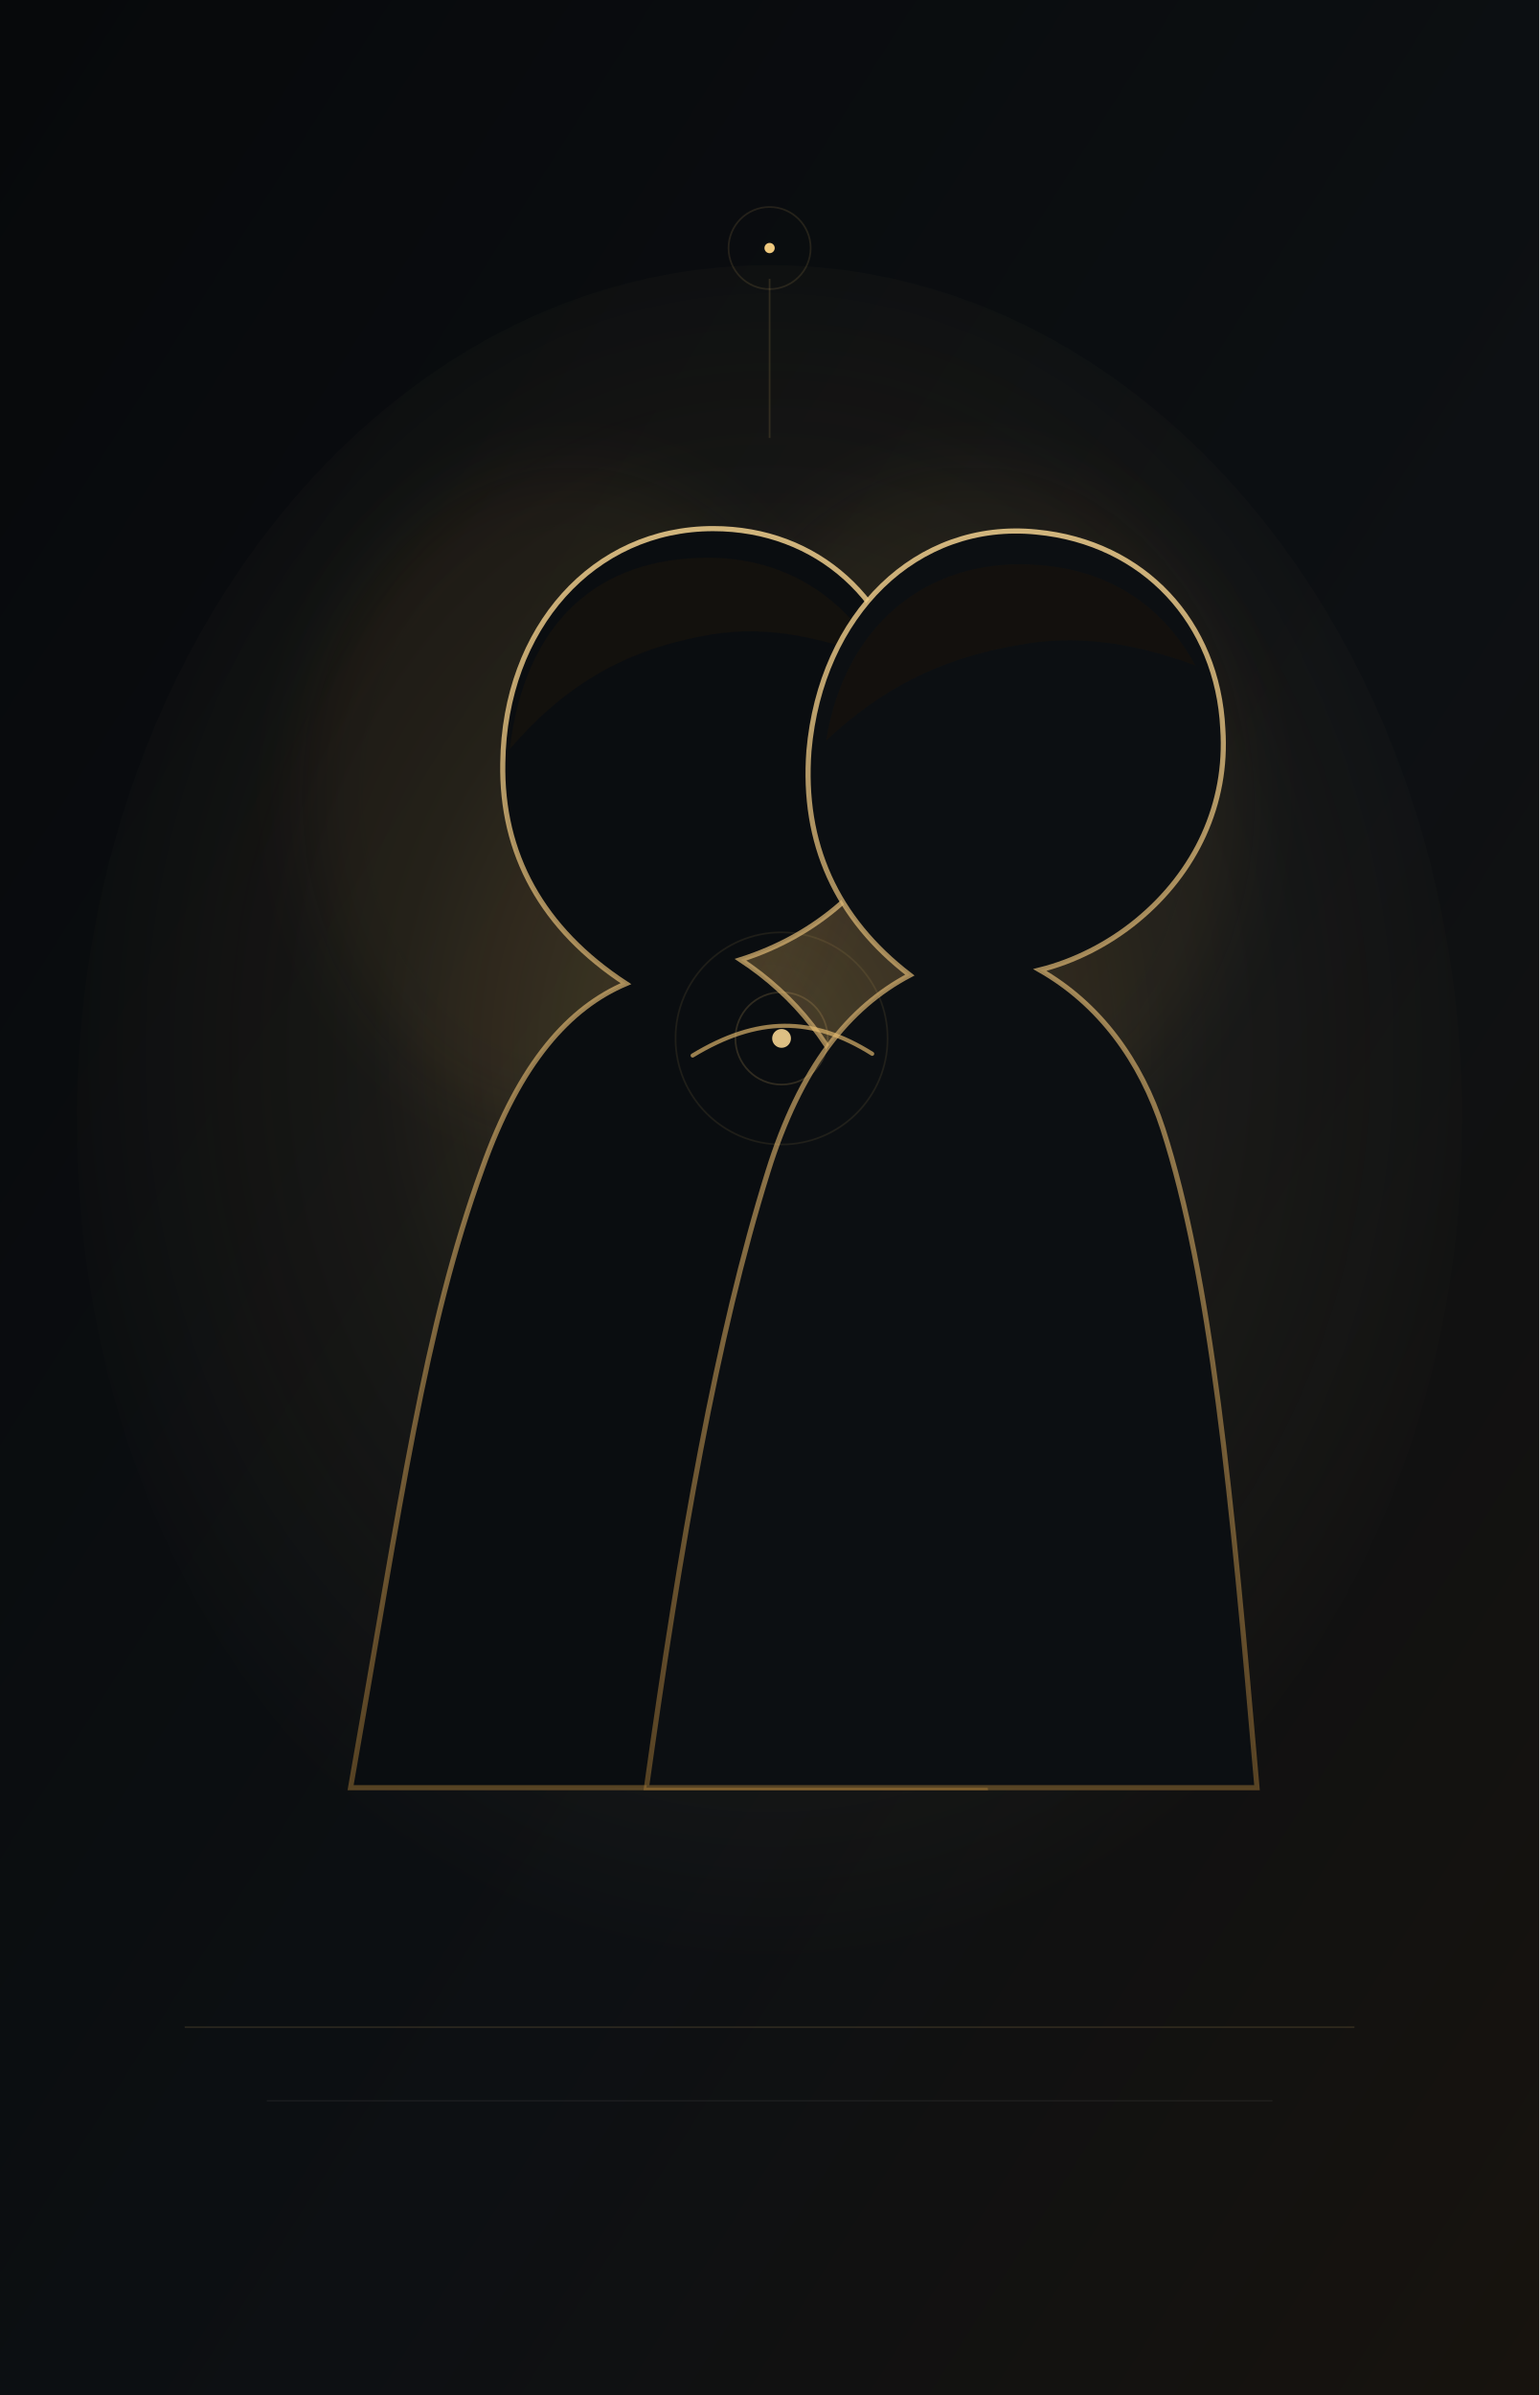
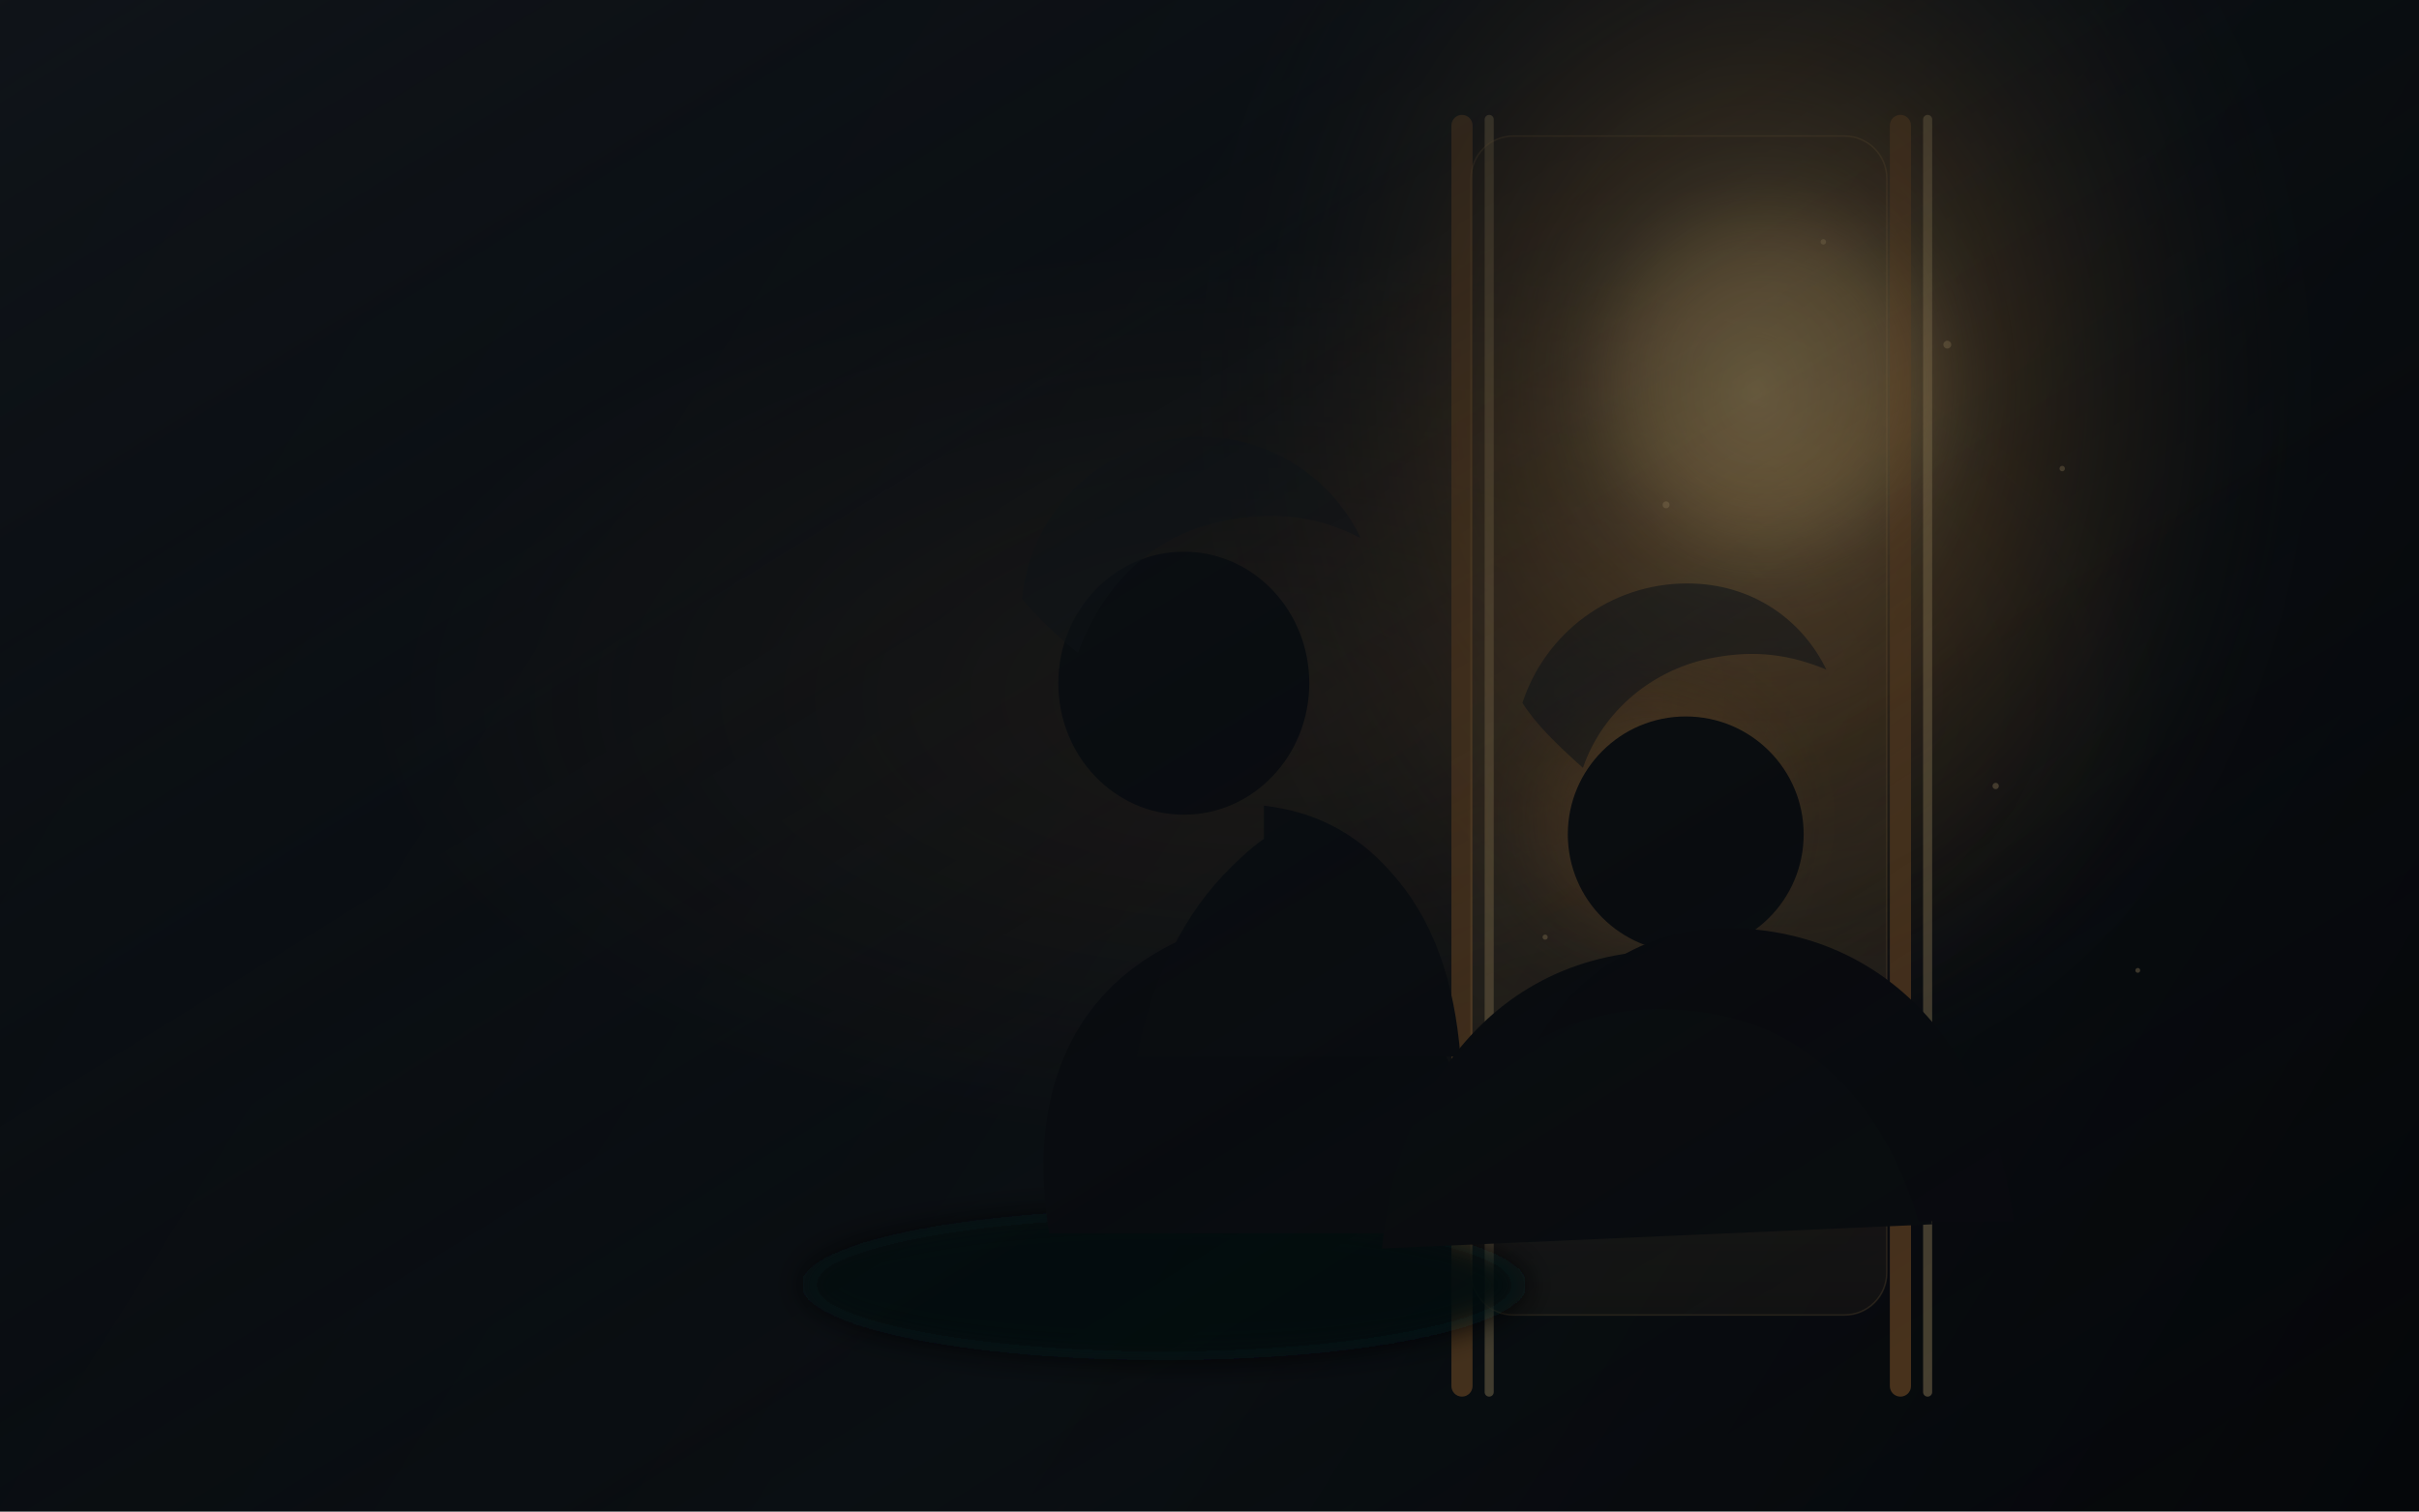
- <svg xmlns="http://www.w3.org/2000/svg" viewBox="0 0 900 1400" role="img" aria-labelledby="title desc">
+ <svg xmlns="http://www.w3.org/2000/svg" viewBox="0 0 1600 1000" fill="none">
  <defs>
-     <linearGradient id="bg" x1="0" y1="0" x2="1" y2="1">
-       <stop offset="0" stop-color="#07090b" />
-       <stop offset="0.6" stop-color="#0d1013" />
-       <stop offset="1" stop-color="#17130e" />
+     <linearGradient id="bg" x1="0" y1="0" x2="1600" y2="1000" gradientUnits="userSpaceOnUse">
+       <stop stop-color="#080B10" />
+       <stop offset="0.56" stop-color="#0B1014" />
+       <stop offset="1" stop-color="#05070A" />
    </linearGradient>
-     <radialGradient id="glow" cx="50%" cy="46%" r="54%">
-       <stop offset="0" stop-color="#dcb469" stop-opacity=".26" />
-       <stop offset=".52" stop-color="#dcb469" stop-opacity=".07" />
-       <stop offset="1" stop-color="#dcb469" stop-opacity="0" />
+     <linearGradient id="window" x1="1100" y1="0" x2="1100" y2="1000" gradientUnits="userSpaceOnUse">
+       <stop stop-color="#2A1E14" />
+       <stop offset="0.35" stop-color="#7E5831" />
+       <stop offset="0.67" stop-color="#D0A15E" stop-opacity="0.9" />
+       <stop offset="1" stop-color="#0A0D10" />
+     </linearGradient>
+     <radialGradient id="glow" cx="0" cy="0" r="1" gradientUnits="userSpaceOnUse" gradientTransform="translate(1160 260) rotate(90) scale(480 380)">
+       <stop stop-color="#F6D58F" stop-opacity="0.55" />
+       <stop offset="0.45" stop-color="#C98A3E" stop-opacity="0.25" />
+       <stop offset="1" stop-color="#12161A" stop-opacity="0" />
    </radialGradient>
-     <linearGradient id="line" x1="0" y1="0" x2="0" y2="1">
-       <stop offset="0" stop-color="#f0cf8e" stop-opacity=".86" />
-       <stop offset="1" stop-color="#a77a38" stop-opacity=".48" />
+     <radialGradient id="glow2" cx="0" cy="0" r="1" gradientUnits="userSpaceOnUse" gradientTransform="translate(840 460) rotate(90) scale(300 600)">
+       <stop stop-color="#A26A36" stop-opacity="0.18" />
+       <stop offset="1" stop-color="#A26A36" stop-opacity="0" />
+     </radialGradient>
+     <filter id="blur24" x="-30%" y="-30%" width="160%" height="160%">
+       <feGaussianBlur stdDeviation="24" />
+     </filter>
+     <filter id="blur10" x="-30%" y="-30%" width="160%" height="160%">
+       <feGaussianBlur stdDeviation="10" />
+     </filter>
+     <linearGradient id="edge" x1="0" y1="0" x2="1" y2="1">
+       <stop stop-color="#11161B" stop-opacity="0.8" />
+       <stop offset="1" stop-color="#030507" stop-opacity="0" />
    </linearGradient>
-     <filter id="blur">
-       <feGaussianBlur stdDeviation="18" />
-     </filter>
  </defs>
-   <rect width="900" height="1400" fill="url(#bg)" />
-   <ellipse cx="450" cy="655" rx="405" ry="500" fill="url(#glow)" />
-   <ellipse cx="334" cy="465" rx="155" ry="190" fill="#c99646" opacity=".06" filter="url(#blur)" />
-   <ellipse cx="568" cy="470" rx="160" ry="195" fill="#c99646" opacity=".06" filter="url(#blur)" />
-   <path d="M205 1045 C235 875 248 777 282 683 C304 621 333 589 366 575 C317 543 293 499 294 446 C295 367 347 309 417 309 C478 309 524 351 533 413 C539 455 525 498 492 528 C475 543 455 554 433 561 C465 582 489 612 503 651 C534 738 551 867 576 1045 Z" fill="#0a0d10" stroke="url(#line)" stroke-width="3" />
-   <path d="M298 438 C307 363 350 326 414 326 C459 326 494 349 514 385 C475 371 444 365 410 372 C363 381 329 402 298 438 Z" fill="#15110c" opacity=".8" />
-   <path d="M378 1045 C398 902 419 781 449 685 C468 624 496 589 532 570 C489 537 469 493 473 439 C480 359 536 304 606 311 C669 317 712 364 715 426 C718 470 699 510 665 538 C648 552 628 562 608 567 C643 587 667 620 680 660 C708 747 720 872 735 1045 Z" fill="#0c0f12" stroke="url(#line)" stroke-width="3" />
-   <path d="M483 433 C494 365 542 327 603 330 C648 332 680 354 699 389 C661 375 628 371 596 377 C548 385 514 404 483 433 Z" fill="#15110c" opacity=".78" />
-   <path d="M405 617 C443 594 475 594 510 616" fill="none" stroke="#e6bc70" stroke-width="2.4" stroke-linecap="round" opacity=".66" />
-   <circle cx="457" cy="607" r="5.5" fill="#f0cf8e" opacity=".92" />
-   <circle cx="457" cy="607" r="27" fill="none" stroke="#dcb469" stroke-width="1" opacity=".18" />
-   <circle cx="457" cy="607" r="62" fill="none" stroke="#dcb469" stroke-width="1" opacity=".10" />
-   <path d="M108 1185 H792" stroke="#dcb469" stroke-opacity=".14" />
-   <path d="M156 1228 H744" stroke="#ffffff" stroke-opacity=".05" />
-   <path d="M450 163 V256" stroke="#dcb469" stroke-opacity=".15" />
-   <circle cx="450" cy="145" r="3" fill="#efc97e" />
-   <circle cx="450" cy="145" r="24" fill="none" stroke="#dcb469" stroke-opacity=".13" />
+   <rect width="1600" height="1000" fill="url(#bg)" />
+   <rect width="1600" height="1000" fill="url(#glow)" />
+   <rect width="1600" height="1000" fill="url(#glow2)" />
+   <g opacity="0.72">
+     <rect x="960" y="76" width="14" height="848" rx="7" fill="#6D4926" />
+     <rect x="982" y="76" width="6" height="848" rx="3" fill="#F0CF8D" fill-opacity="0.42" />
+     <rect x="1250" y="76" width="14" height="848" rx="7" fill="#6D4926" />
+     <rect x="1272" y="76" width="6" height="848" rx="3" fill="#F0CF8D" fill-opacity="0.42" />
+     <rect x="973" y="90" width="275" height="780" rx="28" fill="url(#window)" fill-opacity="0.2" stroke="#D6A75B" stroke-opacity="0.22" />
+   </g>
+   <g opacity="0.26" filter="url(#blur24)">
+     <circle cx="1170" cy="252" r="108" fill="#F4C777" />
+     <circle cx="1092" cy="542" r="74" fill="#A36A31" />
+   </g>
+   <g opacity="0.28">
+     <circle cx="1288" cy="228" r="2.6" fill="#F1D293" />
+     <circle cx="1206" cy="160" r="1.8" fill="#F1D293" />
+     <circle cx="1364" cy="310" r="1.8" fill="#F1D293" />
+     <circle cx="1102" cy="334" r="2.3" fill="#F1D293" />
+     <circle cx="1320" cy="520" r="2.1" fill="#F1D293" />
+     <circle cx="1022" cy="620" r="1.7" fill="#F1D293" />
+     <circle cx="1414" cy="642" r="1.6" fill="#F1D293" />
+   </g>
+   <g>
+     <ellipse cx="770" cy="850" rx="240" ry="50" fill="#050709" fill-opacity="0.92" filter="url(#blur10)" />
+     <path d="M694 816c-14-85 11-149 68-184 39-24 77-28 110-16 35 12 66 43 86 86 12 27 18 61 16 114H694Z" fill="#090C10" />
+     <path d="M866 452c0 48-37 87-83 87s-83-39-83-87 37-87 83-87 83 39 83 87Z" fill="#090C10" />
+     <path d="M713 432c18-49 53-80 100-88 33-6 60-2 87 12-19-40-60-67-106-67-61 0-112 46-118 107 10 12 22 24 37 36Z" fill="#11161B" fill-opacity="0.55" />
+     <path d="M836 533c34 4 61 18 84 44 28 31 42 72 46 122H752c10-52 31-95 63-126 8-8 15-14 21-18Z" fill="#0A0D11" />
+     <path d="M914 826c5-47 17-86 42-120 33-47 80-74 139-77 44-3 82 8 112 34 38 31 61 80 71 147L914 826Z" fill="#0A0D10" />
+     <circle cx="1115" cy="552" r="78" fill="#0A0D10" />
+     <path d="M1047 508c13-38 47-66 87-73 27-5 50-2 74 8-16-33-49-57-92-57-51 0-94 33-109 79 8 13 22 27 40 43Z" fill="#12171C" fill-opacity="0.58" />
+     <path d="M1269 808c-13-44-34-79-65-105-27-22-58-33-96-35-33-2-63 5-91 20 24-42 70-74 124-74 102 0 175 74 191 194H1269Z" fill="#090B0F" />
+   </g>
+   <rect x="0" y="0" width="1600" height="1000" fill="url(#edge)" />
</svg>
